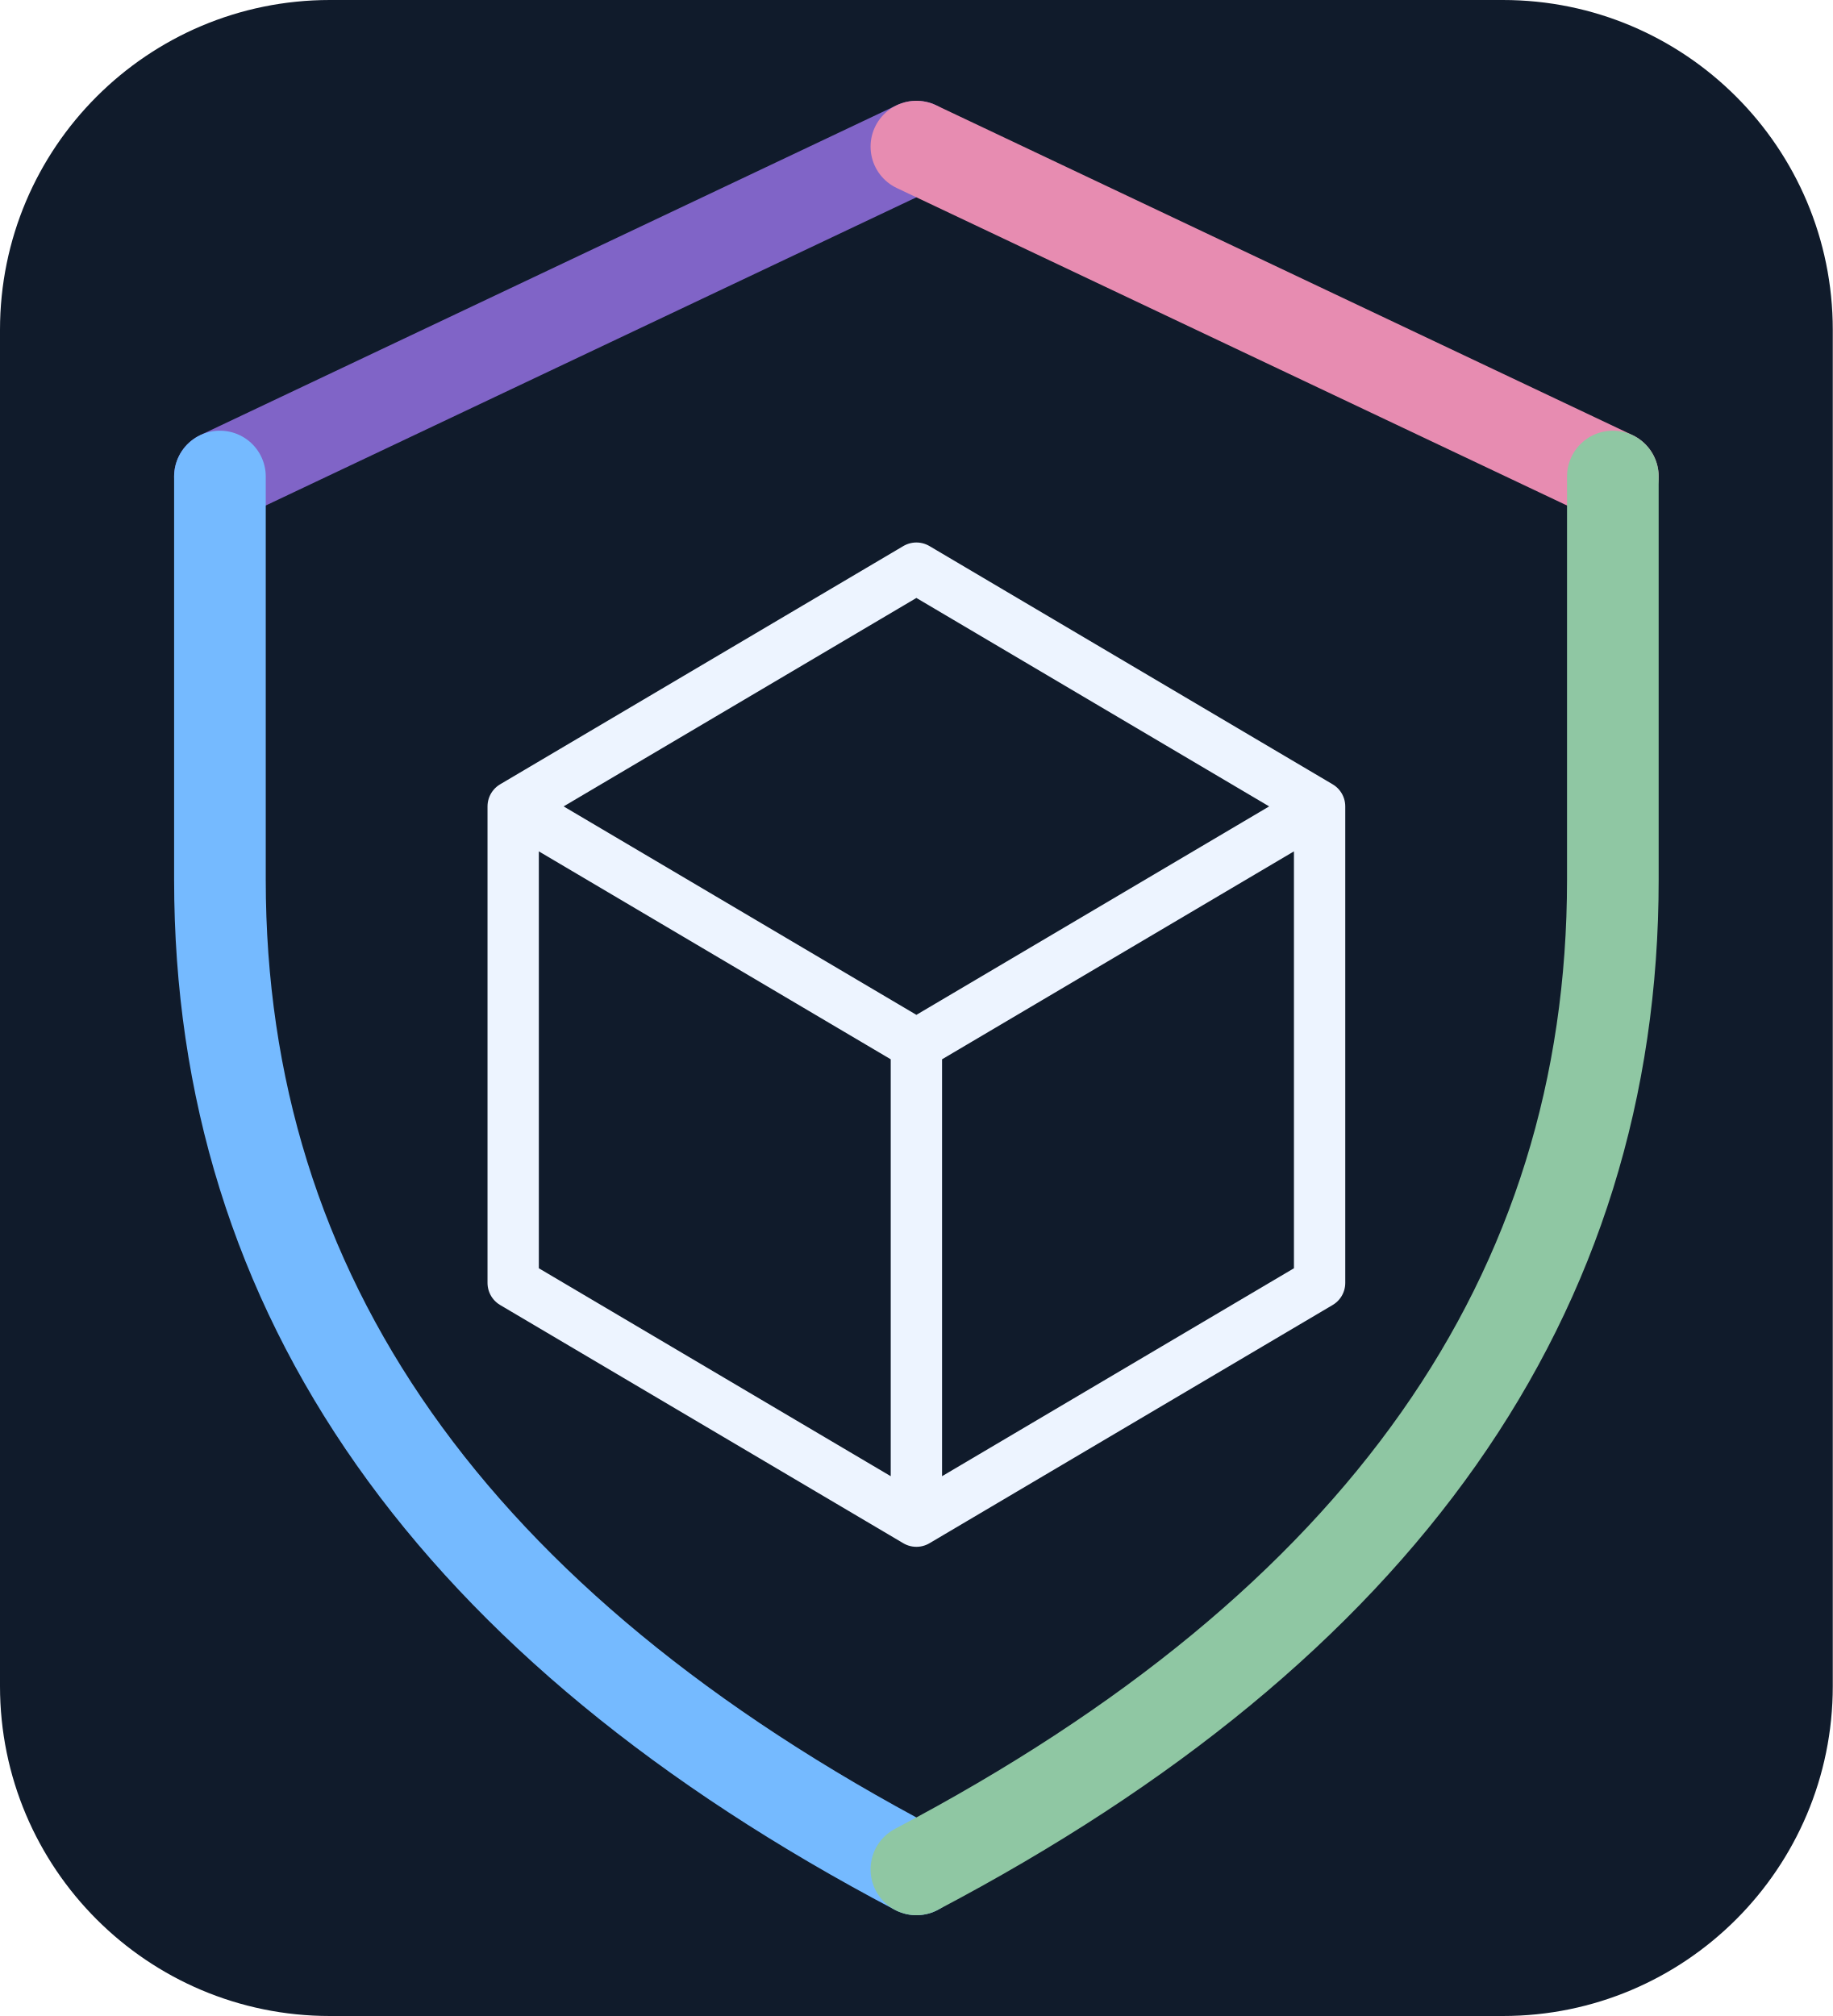
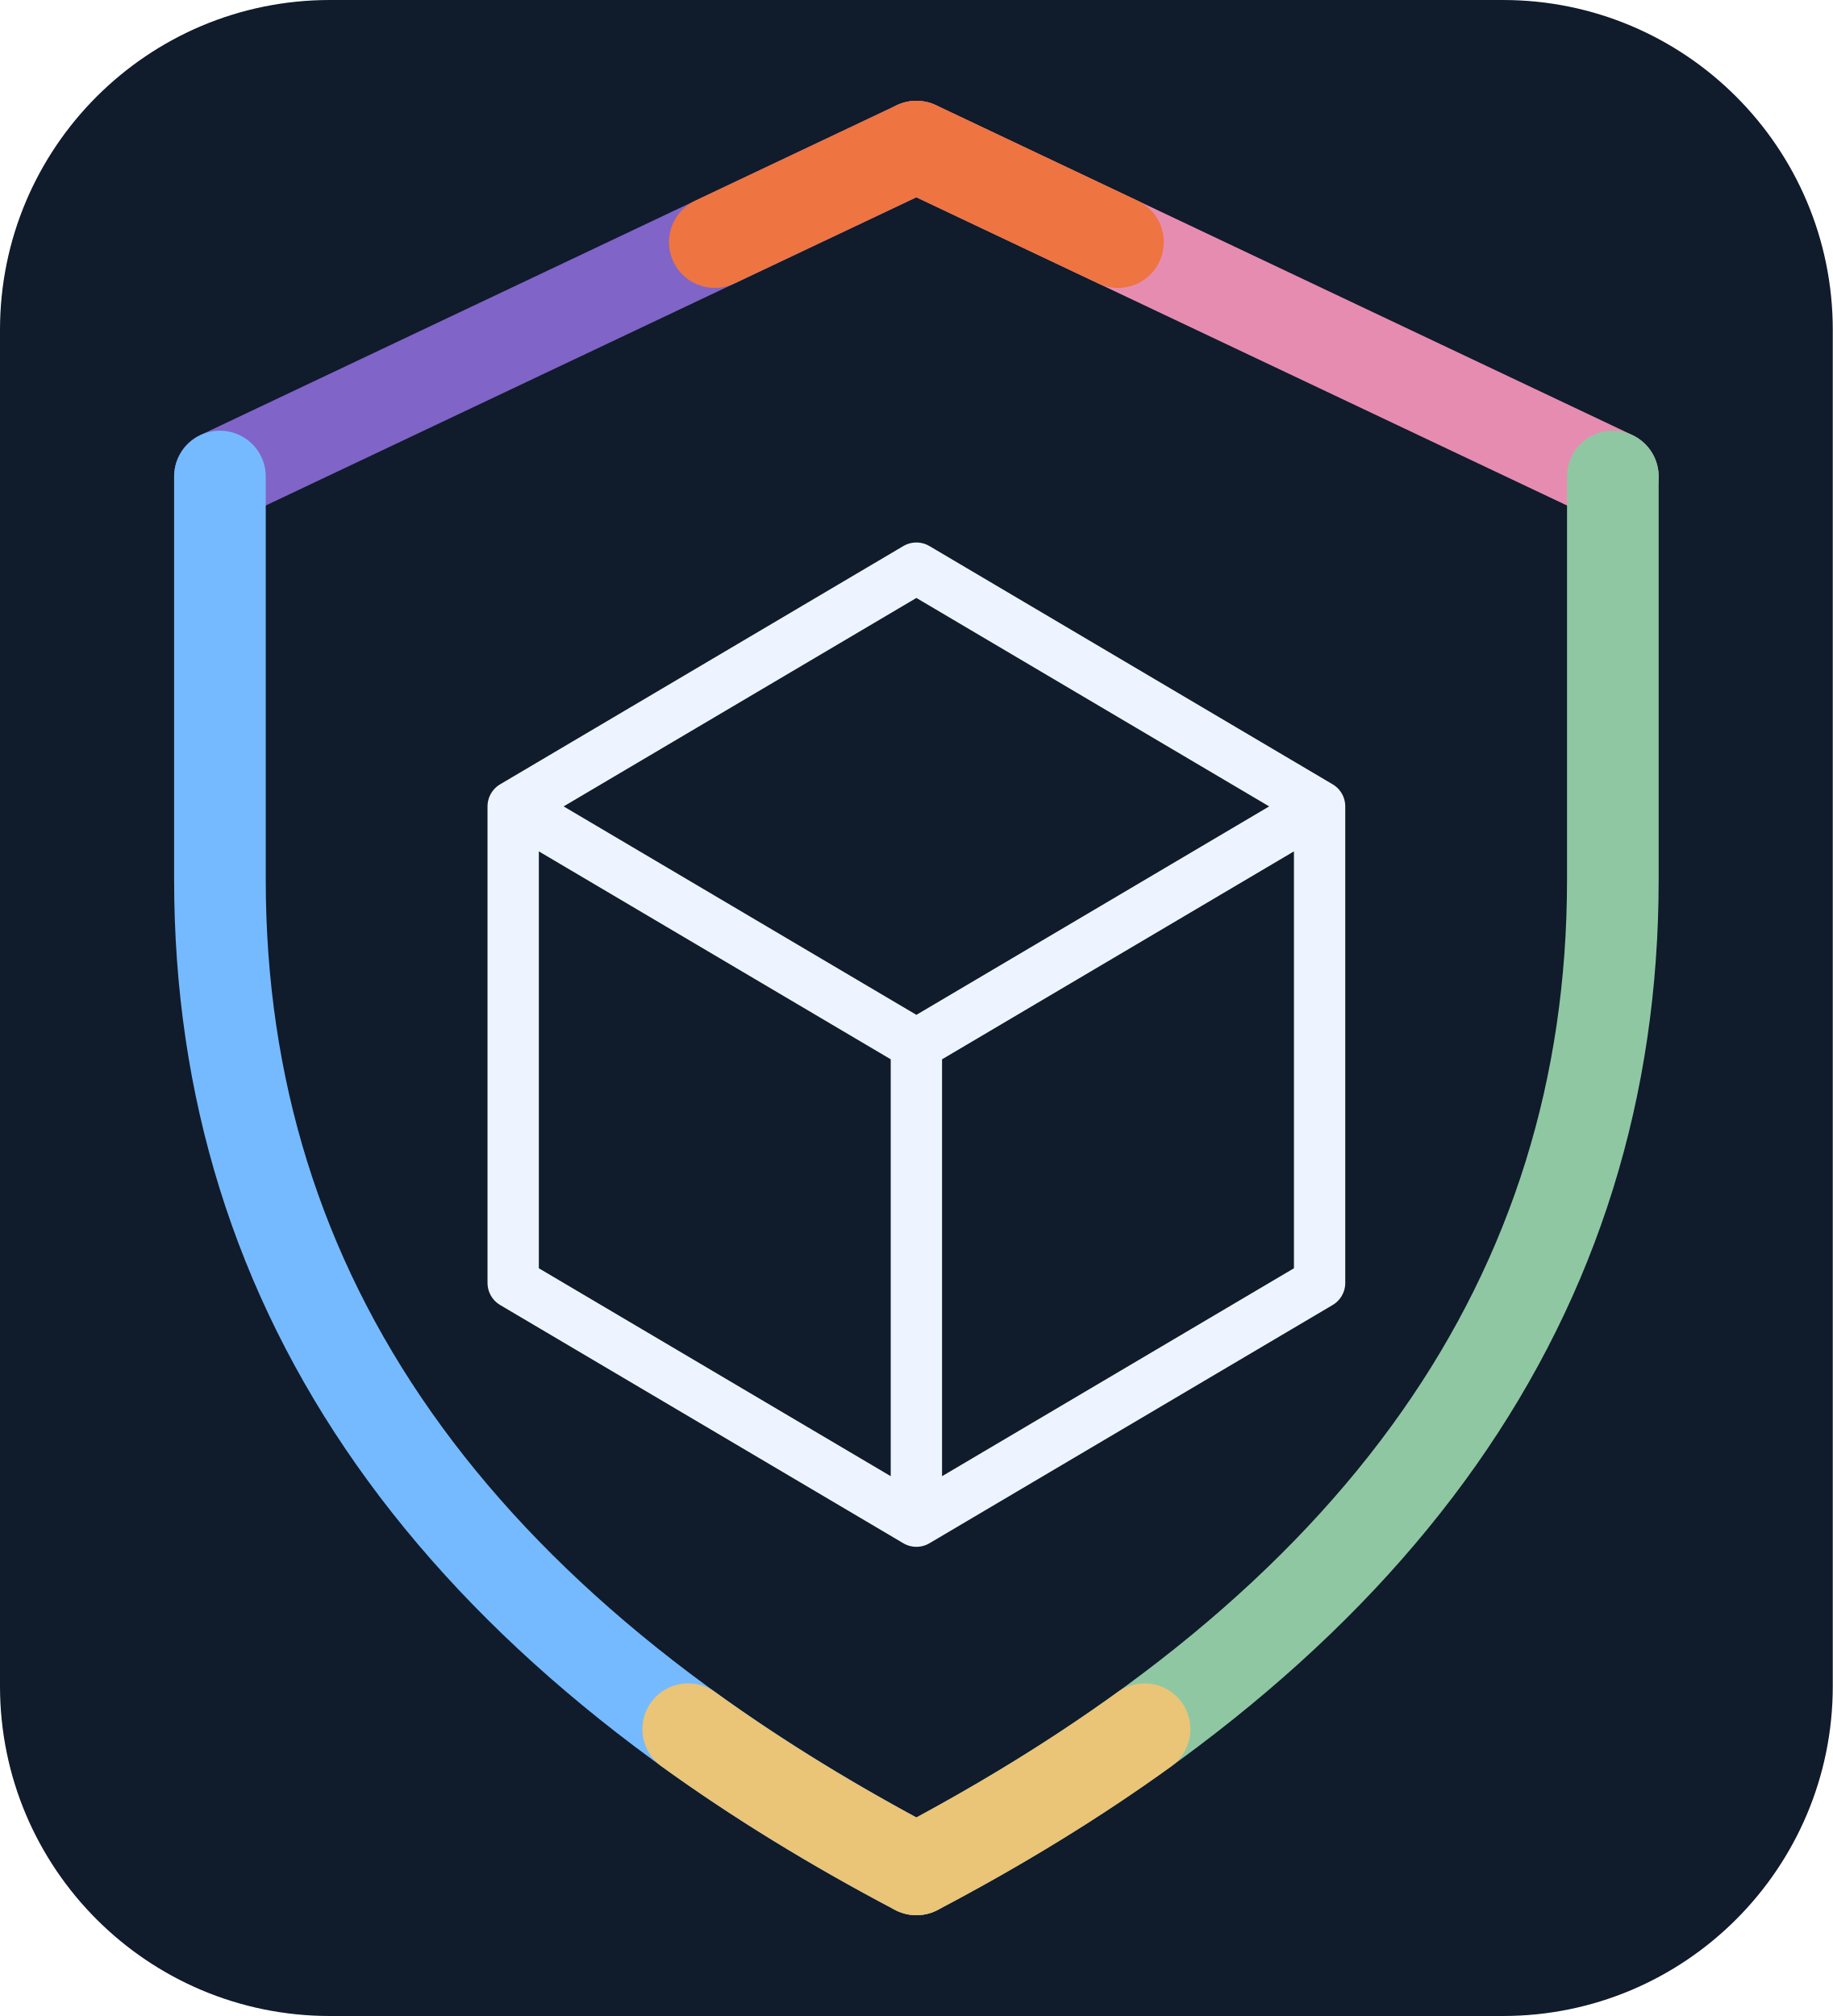
<svg xmlns="http://www.w3.org/2000/svg" viewBox="0 0 100 110" role="img" aria-label="K&amp;G Vision">
  <rect width="100" height="110" rx="18" fill="#101b2b" />
  <path d="M12 26L50 8" fill="none" stroke="#8064C7" stroke-width="5" stroke-linecap="round" stroke-linejoin="round" />
  <path d="M50 8L88 26" fill="none" stroke="#E78CB1" stroke-width="5" stroke-linecap="round" stroke-linejoin="round" />
  <path d="M12 26V48Q12 82 50 102" fill="none" stroke="#75BAFF" stroke-width="5" stroke-linecap="round" />
  <path d="M88 26V48Q88 82 50 102" fill="none" stroke="#8FC7A3" stroke-width="5" stroke-linecap="round" />
+   <path d="M39 13.21L50 8L61 13.21" fill="none" stroke="#EE7441" stroke-width="5" stroke-linecap="round" stroke-linejoin="round" />
+   <path d="M37.55 94.35Q43.16 98.4 50 102Q56.84 98.4 62.45 94.35" fill="none" stroke="#EAC477" stroke-width="5" stroke-linecap="round" stroke-linejoin="round" />
  <path d="M50 31L72 44V70L50 83L28 70V44ZM28 44L50 57L72 44M50 57V83" fill="none" stroke="#edf4ff" stroke-width="2.8" stroke-linejoin="round" />
</svg>
